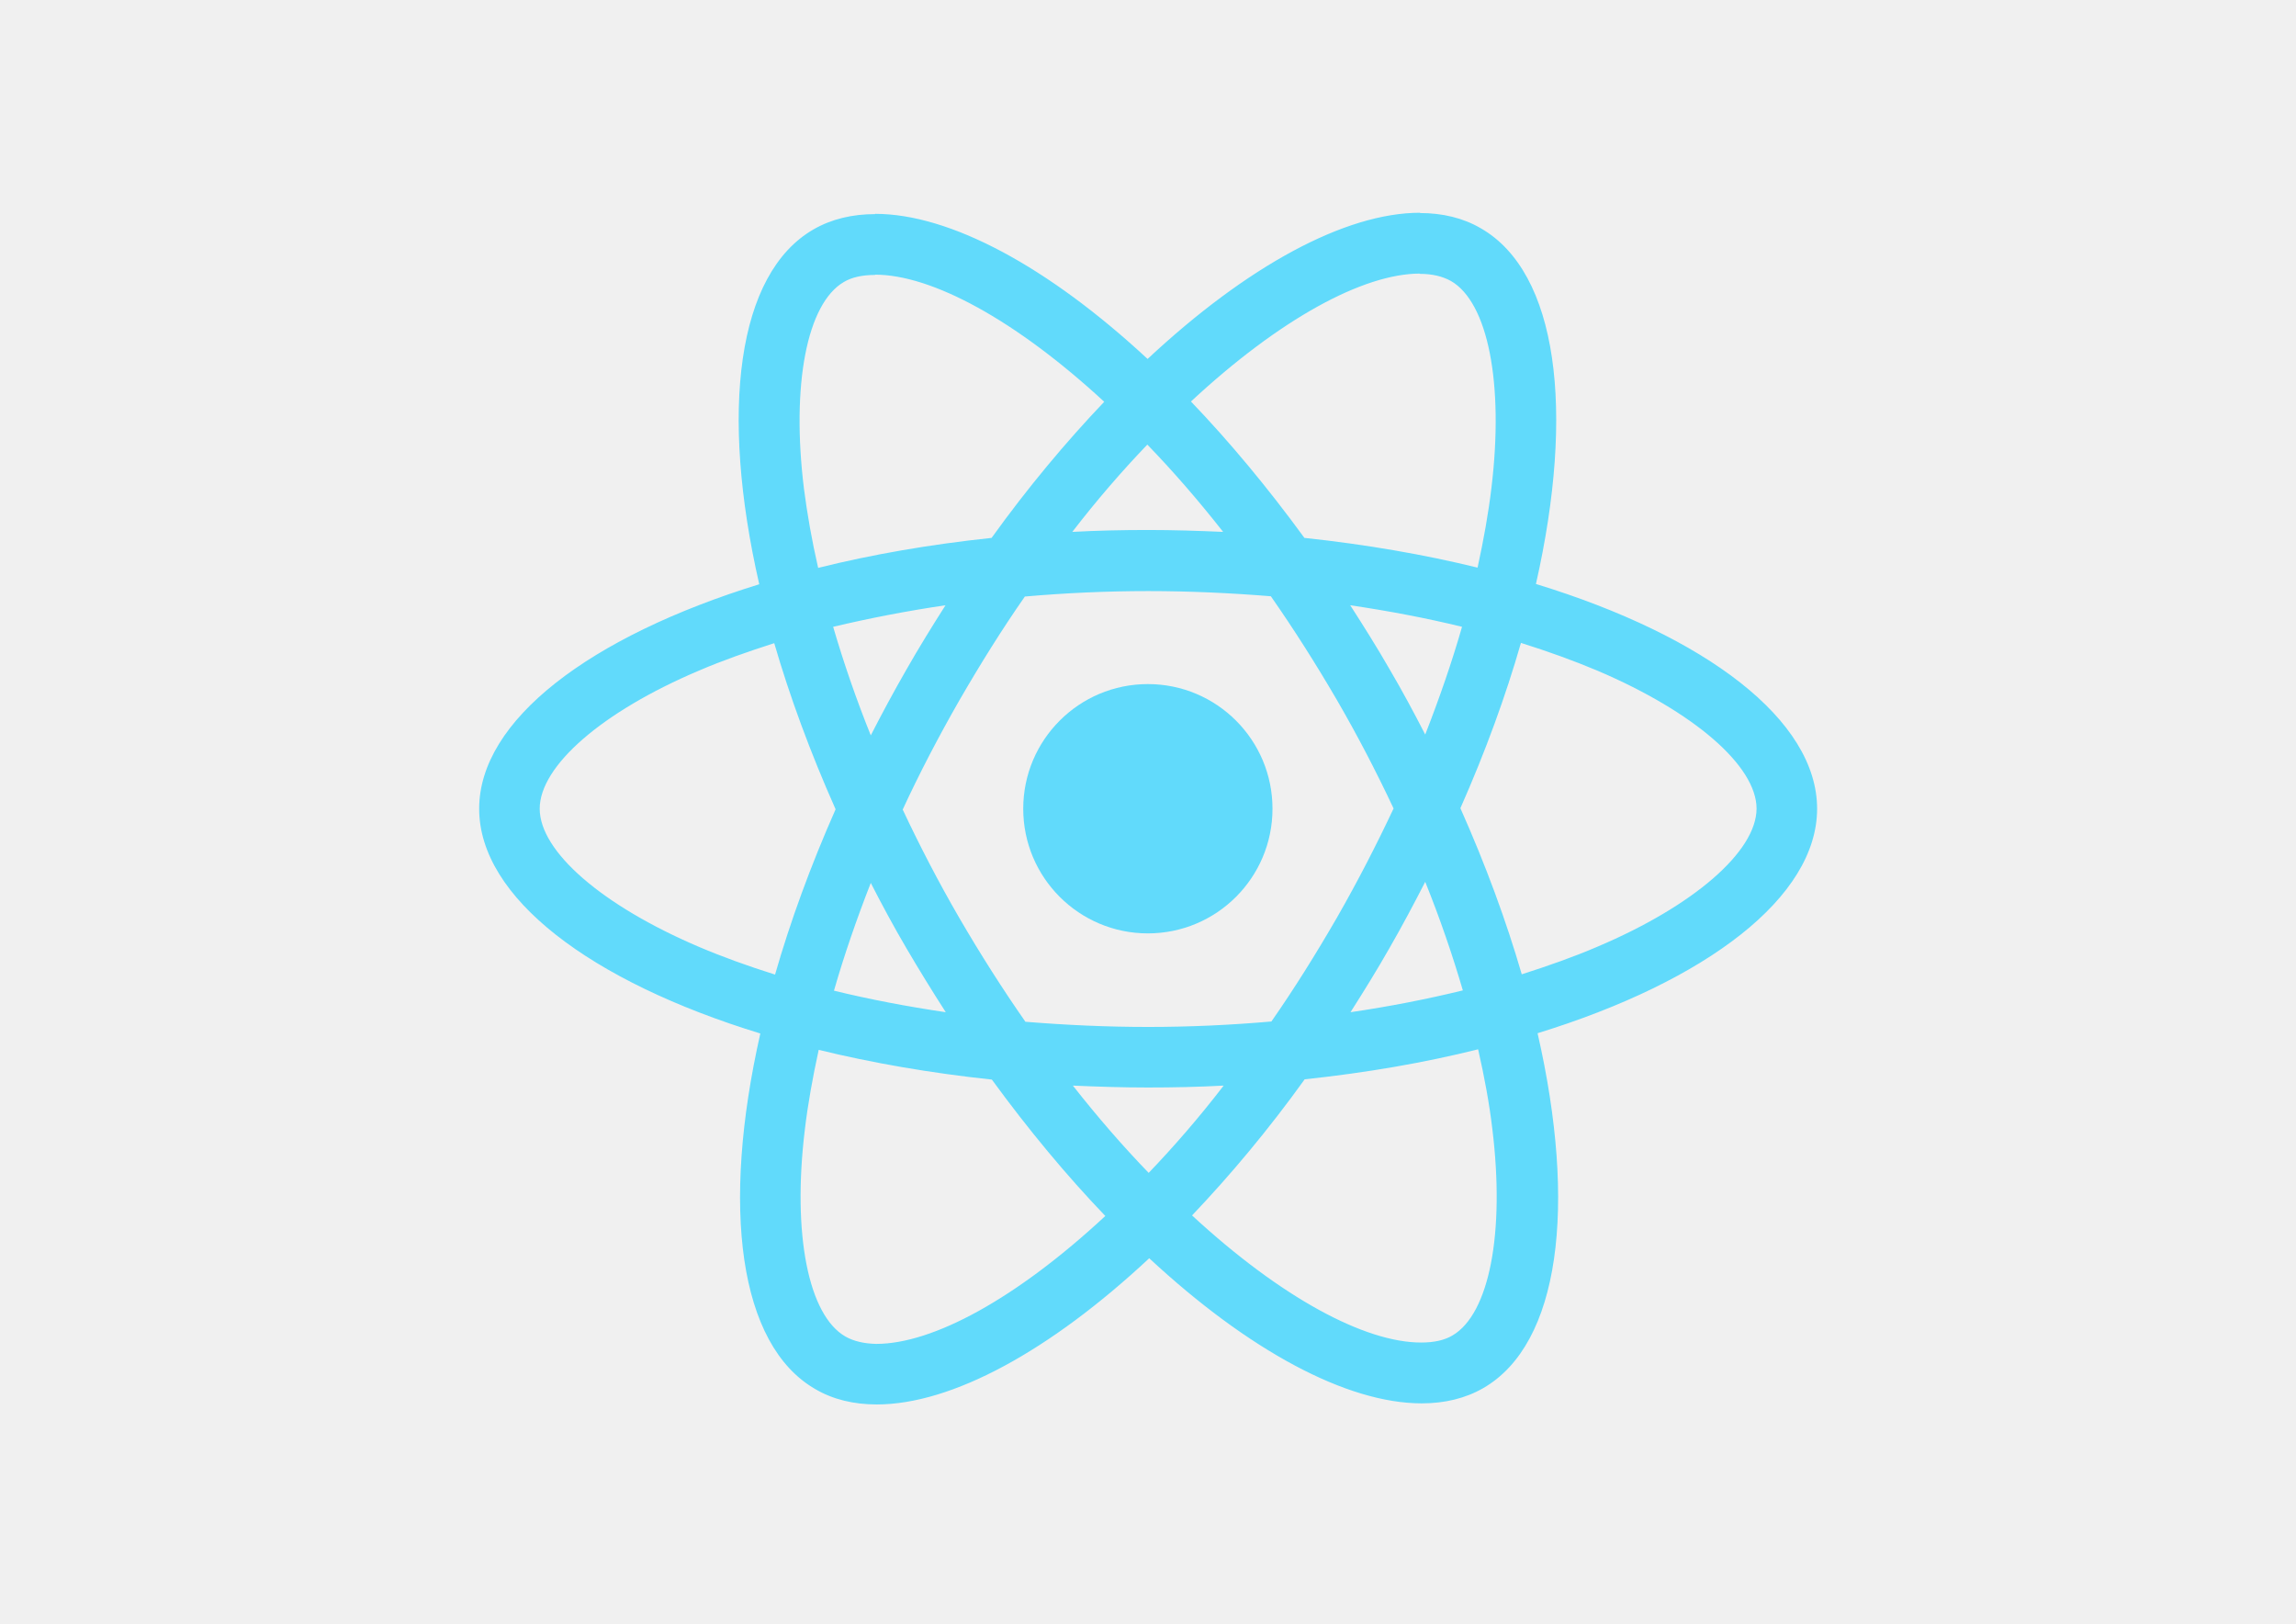
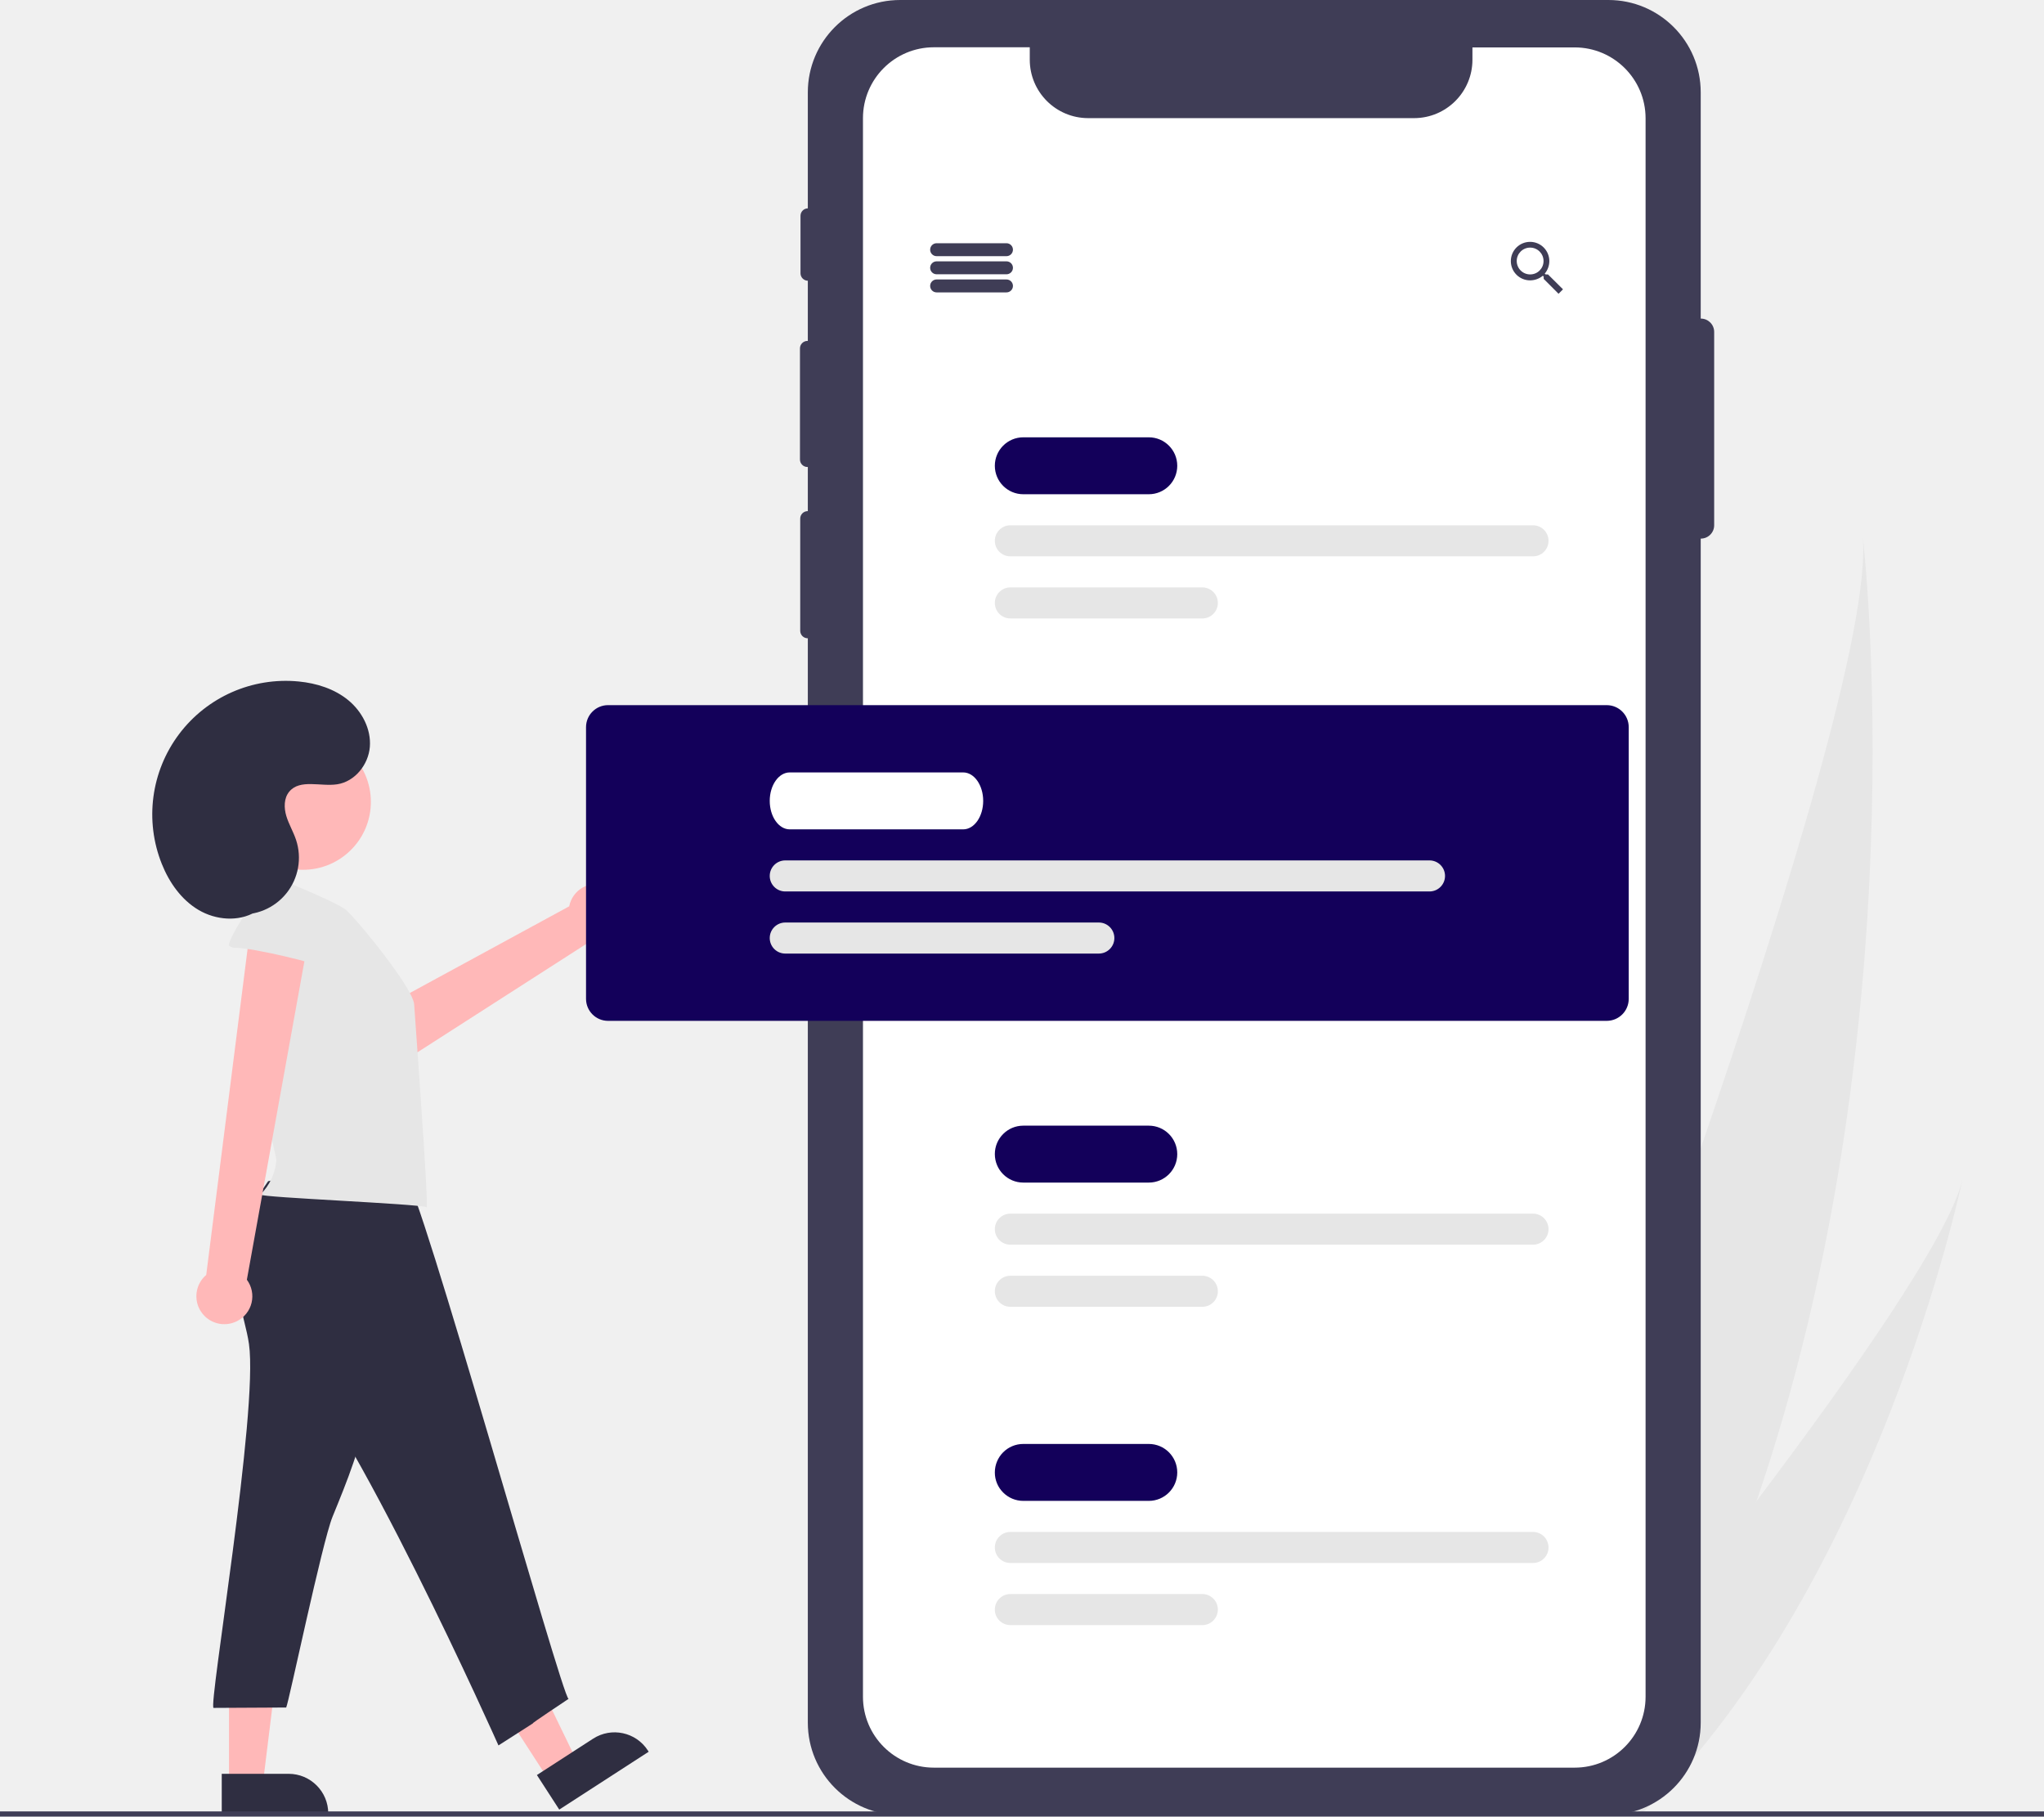
- <svg xmlns="http://www.w3.org/2000/svg" viewBox="0 0 841.9 595.3">
-   <g fill="#61DAFB">
-     <path d="M666.3 296.5c0-32.5-40.7-63.3-103.1-82.4 14.4-63.6 8-114.2-20.2-130.4-6.5-3.8-14.1-5.6-22.4-5.6v22.3c4.6 0 8.3.9 11.4 2.6 13.6 7.8 19.5 37.5 14.9 75.7-1.1 9.4-2.9 19.3-5.1 29.4-19.6-4.8-41-8.5-63.5-10.9-13.5-18.5-27.5-35.3-41.6-50 32.6-30.3 63.2-46.9 84-46.9V78c-27.5 0-63.5 19.6-99.9 53.6-36.4-33.8-72.4-53.2-99.9-53.2v22.3c20.7 0 51.4 16.5 84 46.6-14 14.7-28 31.4-41.3 49.9-22.6 2.4-44 6.1-63.6 11-2.3-10-4-19.7-5.2-29-4.7-38.2 1.1-67.9 14.6-75.8 3-1.8 6.9-2.6 11.5-2.6V78.5c-8.4 0-16 1.8-22.6 5.6-28.1 16.2-34.4 66.7-19.9 130.1-62.2 19.2-102.7 49.9-102.7 82.3 0 32.5 40.7 63.3 103.1 82.4-14.4 63.6-8 114.2 20.2 130.4 6.5 3.8 14.1 5.6 22.5 5.6 27.5 0 63.5-19.6 99.9-53.6 36.4 33.8 72.4 53.2 99.9 53.2 8.4 0 16-1.8 22.6-5.6 28.1-16.2 34.4-66.7 19.9-130.1 62-19.1 102.5-49.9 102.5-82.3zm-130.2-66.7c-3.7 12.9-8.3 26.2-13.5 39.5-4.1-8-8.4-16-13.1-24-4.6-8-9.5-15.8-14.4-23.4 14.2 2.1 27.9 4.7 41 7.9zm-45.8 106.5c-7.8 13.5-15.8 26.3-24.1 38.2-14.9 1.3-30 2-45.2 2-15.1 0-30.2-.7-45-1.9-8.3-11.9-16.4-24.6-24.2-38-7.6-13.1-14.5-26.4-20.8-39.8 6.2-13.4 13.2-26.8 20.7-39.9 7.8-13.5 15.8-26.3 24.1-38.2 14.9-1.3 30-2 45.2-2 15.1 0 30.2.7 45 1.9 8.3 11.9 16.4 24.6 24.2 38 7.6 13.1 14.5 26.4 20.8 39.8-6.3 13.4-13.2 26.8-20.7 39.9zm32.3-13c5.4 13.4 10 26.8 13.8 39.8-13.1 3.2-26.9 5.9-41.2 8 4.9-7.7 9.8-15.6 14.4-23.7 4.6-8 8.9-16.1 13-24.1zM421.2 430c-9.3-9.6-18.6-20.3-27.8-32 9 .4 18.2.7 27.5.7 9.4 0 18.7-.2 27.8-.7-9 11.7-18.3 22.4-27.5 32zm-74.4-58.9c-14.2-2.1-27.9-4.7-41-7.9 3.7-12.9 8.3-26.2 13.5-39.5 4.1 8 8.4 16 13.1 24 4.7 8 9.5 15.8 14.4 23.4zM420.7 163c9.3 9.6 18.6 20.3 27.8 32-9-.4-18.2-.7-27.5-.7-9.4 0-18.7.2-27.8.7 9-11.7 18.3-22.4 27.5-32zm-74 58.9c-4.9 7.7-9.8 15.6-14.4 23.7-4.6 8-8.9 16-13 24-5.4-13.4-10-26.8-13.8-39.8 13.1-3.1 26.9-5.8 41.2-7.9zm-90.5 125.2c-35.4-15.1-58.3-34.9-58.3-50.6 0-15.7 22.9-35.6 58.3-50.6 8.6-3.7 18-7 27.7-10.1 5.7 19.6 13.2 40 22.5 60.9-9.2 20.8-16.6 41.1-22.2 60.6-9.9-3.1-19.3-6.5-28-10.2zM310 490c-13.6-7.8-19.5-37.5-14.9-75.7 1.1-9.4 2.9-19.3 5.1-29.4 19.6 4.8 41 8.5 63.5 10.9 13.5 18.5 27.5 35.3 41.6 50-32.6 30.3-63.2 46.9-84 46.9-4.5-.1-8.3-1-11.3-2.7zm237.2-76.2c4.7 38.2-1.1 67.9-14.6 75.8-3 1.8-6.9 2.6-11.5 2.6-20.7 0-51.4-16.5-84-46.6 14-14.7 28-31.4 41.3-49.9 22.6-2.4 44-6.1 63.6-11 2.3 10.1 4.1 19.8 5.2 29.1zm38.5-66.7c-8.6 3.7-18 7-27.7 10.1-5.7-19.6-13.2-40-22.5-60.9 9.2-20.8 16.6-41.1 22.2-60.6 9.9 3.1 19.3 6.5 28.1 10.2 35.4 15.1 58.3 34.9 58.3 50.6-.1 15.7-23 35.6-58.4 50.6zM320.8 78.4z" />
-     <circle cx="420.9" cy="296.5" r="45.7" />
-     <path d="M520.5 78.1z" />
-   </g>
+ <svg xmlns="http://www.w3.org/2000/svg" data-name="Layer 1" width="790" height="701.992" viewBox="0 0 790 701.992">
+   <path d="M883.923,679.037c-13.33,39.042-30.472,78-52.433,115.079-.487.835-.98,1.653-1.478,2.485l-54.368-17.2c.313-.787.655-1.668,1.023-2.629,21.929-56.711,154.233-402.236,148.294-470.362C925.601,311.986,946.298,496.53,883.923,679.037Z" transform="translate(-205 -99.00391)" fill="#e6e6e6" />
+   <path d="M841.979,797.434c-.739.755-1.497,1.505-2.261,2.238l-40.786-12.903c.551-.667,1.194-1.453,1.932-2.342,12.079-14.752,47.991-58.919,83.059-105.39,37.685-49.94,74.402-102.533,79.548-124.144C962.438,559.807,930.255,709.403,841.979,797.434Z" transform="translate(-205 -99.00391)" fill="#e6e6e6" />
+   <path d="M862.367,222.118c-.015,0-.03.004-.045.005v-87.429a35.69,35.69,0,0,0-35.69-35.69h-273.72a35.69,35.69,0,0,0-35.69,35.69v44.821a2.892,2.892,0,0,0-2.83,2.889v22.2a2.891,2.891,0,0,0,2.83,2.888v23.257h-.145a2.895,2.895,0,0,0-2.895,2.895v42.93a2.895,2.895,0,0,0,2.895,2.895h.145v17.05h-.045a2.895,2.895,0,0,0-2.895,2.895v43.35a2.895,2.895,0,0,0,2.895,2.895h.045V764.684a35.69,35.69,0,0,0,35.69,35.69h273.72a35.69,35.69,0,0,0,35.69-35.69V307.134c.015,0,.03.004.045.004a5.155,5.155,0,0,0,5.155-5.155v-74.71A5.155,5.155,0,0,0,862.367,222.118Z" transform="translate(-205 -99.00391)" fill="#3f3d56" />
+   <path d="M841.012,144.684v610a27.41,27.41,0,0,1-27.41,27.4h-247.66a27.41,27.41,0,0,1-27.41-27.4v-610a27.41,27.41,0,0,1,27.41-27.41h37.06v4.81a22.58,22.58,0,0,0,22.57,22.57h126a22.57,22.57,0,0,0,22.52-22.57v-4.76h39.51A27.41,27.41,0,0,1,841.012,144.684Z" transform="translate(-205 -99.00391)" fill="#fff" />
+   <path d="M439.411,441.286a10.743,10.743,0,0,0-14.423,7.958l-88.254,47.988,15.517,17.464,81.96-52.599a10.801,10.801,0,0,0,5.2-20.812Z" transform="translate(-205 -99.00391)" fill="#ffb8b8" />
+   <polygon points="211.903 687.551 222.9 680.438 200.697 634.635 184.466 645.133 211.903 687.551" fill="#ffb8b8" />
+   <path d="M413.533,772.484h41.163a0,0,0,0,1,0,0V788.388a0,0,0,0,1,0,0H428.842a15.309,15.309,0,0,1-15.309-15.309v-.595a0,0,0,0,1,0,0Z" transform="translate(1017.487 1100.959) rotate(147.1041)" fill="#2f2e41" />
+   <polygon points="88.511 689.206 101.608 689.206 107.841 638.688 88.511 638.688 88.511 689.206" fill="#ffb8b8" />
+   <path d="M290.705,784.467h41.163a0,0,0,0,1,0,0v15.904a0,0,0,0,1,0,0H306.014A15.309,15.309,0,0,1,290.705,785.062v-.595A0,0,0,0,1,290.705,784.467Z" transform="translate(417.572 1485.835) rotate(-180)" fill="#2f2e41" />
+   <path d="M594,197.996H567a2.5,2.5,0,0,1,0-5h27a2.5,2.5,0,0,1,0,5Z" transform="translate(-205 -99.00391)" fill="#3f3d56" />
+   <path d="M594,204.996H567a2.5,2.5,0,0,1,0-5h27a2.5,2.5,0,0,1,0,5Z" transform="translate(-205 -99.00391)" fill="#3f3d56" />
+   <path d="M594,211.996H567a2.5,2.5,0,0,1,0-5h27a2.5,2.5,0,0,1,0,5Z" transform="translate(-205 -99.00391)" fill="#3f3d56" />
+   <path d="M803.292,205.046h-.91l-.35-.29a7.61,7.61,0,0,0,1.78-4.89,7.44,7.44,0,1,0-7.4,7.48,7.73,7.73,0,0,0,4.88-1.78l.34.29v.92l5.74,5.75,1.72-1.72Zm-6.88,0a5.18,5.18,0,1,1,5.16-5.2l0.0.02a5.15,5.15,0,0,1-5.12,5.18c-.013 0-.027 0-.04 0Z" transform="translate(-205 -99.00391)" fill="#3f3d56" />
+   <path d="M649.005,289.996H600.5a11,11,0,0,1,0-22h48.505a11,11,0,0,1,0,22Z" transform="translate(-205 -99.00391)" fill="#13005a" />
+   <path d="M797.5,313.996h-202a6,6,0,0,1,0-12h202a6,6,0,0,1,0,12Z" transform="translate(-205 -99.00391)" fill="#e6e6e6" />
+   <path d="M669.7,337.996H595.5a6,6,0,0,1,0-12h74.2a6,6,0,0,1,0,12Z" transform="translate(-205 -99.00391)" fill="#e6e6e6" />
+   <path d="M649.005,555.996H600.5a11,11,0,0,1,0-22h48.505a11,11,0,0,1,0,22Z" transform="translate(-205 -99.00391)" fill="#13005a" />
+   <path d="M797.5,579.996h-202a6,6,0,0,1,0-12h202a6,6,0,0,1,0,12Z" transform="translate(-205 -99.00391)" fill="#e6e6e6" />
+   <path d="M669.7,603.996H595.5a6,6,0,0,1,0-12h74.2a6,6,0,0,1,0,12Z" transform="translate(-205 -99.00391)" fill="#e6e6e6" />
+   <path d="M649.005,678.996H600.5a11,11,0,0,1,0-22h48.505a11,11,0,0,1,0,22Z" transform="translate(-205 -99.00391)" fill="#13005a" />
+   <path d="M797.5,702.996h-202a6,6,0,0,1,0-12h202a6,6,0,0,1,0,12Z" transform="translate(-205 -99.00391)" fill="#e6e6e6" />
+   <path d="M669.7,726.996H595.5a6,6,0,0,1,0-12h74.2a6,6,0,0,1,0,12Z" transform="translate(-205 -99.00391)" fill="#e6e6e6" />
+   <path d="M826,493.496H440a8.51,8.51,0,0,1-8.5-8.5v-105a8.51,8.51,0,0,1,8.5-8.5H826a8.51,8.51,0,0,1,8.5,8.5v105A8.51,8.51,0,0,1,826,493.496Z" transform="translate(-205 -99.00391)" fill="#13005a" />
+   <path d="M301.232,618.416c3.69,25.89-15.85,140.59-13.68,140.58l28.06-.15c1-1.92,13.88-63.81,17.92-73.74,5.64-13.78,11.33-27.73,13.55-42.45,2.09-13.82,1.06-27.9-.3-41.81a2.64,2.64,0,0,0-3.06-3l-37.65-1.94c-7.76-.4-9.6-2.1-8.42,5.52C298.472,607.116,300.412,612.656,301.232,618.416Z" transform="translate(-205 -99.00391)" fill="#2f2e41" />
+   <path d="M308.632,555.466c-7.65,11-15.67,23.66-13.13,36.83,1.93,10,9.55,17.75,16.74,25,28.74,28.86,85.41,156.2,85.41,156.2,27.348-17.5-.652.5,27.1-18-2.46-.19-58.35-201.1-62.98-201.37C343.042,552.886,326.882,551.056,308.632,555.466Z" transform="translate(-205 -99.00391)" fill="#2f2e41" />
+   <path d="M338.89,450.767c-3.886-3.465-31.192-14.152-31.192-14.152a4.684,4.684,0,0,0-1.509.045c-1.554.392-2.263,2.323-1.931,3.885s-2.391,27.224-3.093,38.894c-1.23,20.367,10.765,66.503,10.659,67.914a21.076,21.076,0,0,1-6.208,13.292c.934,1.16,60.265,3.485,64.301,4.858.815-1.033-4.594-74.213-4.843-78.347C364.659,480.881,344.02,455.519,338.89,450.767Z" transform="translate(-205 -99.00391)" fill="#e6e6e6" />
+   <path d="M296.573,609.555a10.743,10.743,0,0,0,3.842-16.018l25.033-138.54-23.36-.308-17.384,136.998a10.801,10.801,0,0,0,11.87,17.868Z" transform="translate(-205 -99.00391)" fill="#ffb8b8" />
+   <path d="M296.372,465.276a4.43,4.43,0,0,1-2.76-.72c-1.39-1.19,9.95-19.4,12.19-19.67,7.29-.84,14.79-1.12,21.86.85s13.72,6.45,16.88,13.08c1.32,2.76-8.25,16.65-12.6,14.61C326.732,470.986,303.232,465.446,296.372,465.276Z" transform="translate(-205 -99.00391)" fill="#e6e6e6" />
+   <circle cx="117.102" cy="309.88" r="26.239" fill="#ffb8b8" />
+   <path d="M296.33,452.267A21.925,21.925,0,0,0,319.415,423.542c-1.044-3.139-2.79-6.017-3.746-9.184s-.982-6.912,1.139-9.451c4.15-4.968,12.148-1.843,18.545-2.831,6.817-1.052,12.046-7.592,12.592-14.468s-3.038-13.68-8.373-18.052-12.216-6.524-19.08-7.199a51.594,51.594,0,0,0-52.955,70.495c2.868,7.176,7.552,13.859,14.206,17.789s15.441,4.685,22.073.718" transform="translate(-205 -99.00391)" fill="#2f2e41" />
+   <path d="M577.277,419.496h-67.054c-4.259,0-7.723-4.935-7.723-11s3.465-11,7.723-11H577.277c4.259,0,7.723,4.935,7.723,11S581.535,419.496,577.277,419.496Z" transform="translate(-205 -99.00391)" fill="#fff" />
+   <path d="M757.5,443.496h-249a6,6,0,0,1,0-12h249a6,6,0,0,1,0,12Z" transform="translate(-205 -99.00391)" fill="#e6e6e6" />
+   <path d="M629.7,467.496H508.5a6,6,0,0,1,0-12H629.7a6,6,0,0,1,0,12Z" transform="translate(-205 -99.00391)" fill="#e6e6e6" />
+   <rect y="699.992" width="790" height="2" fill="#3f3d56" />
</svg>
